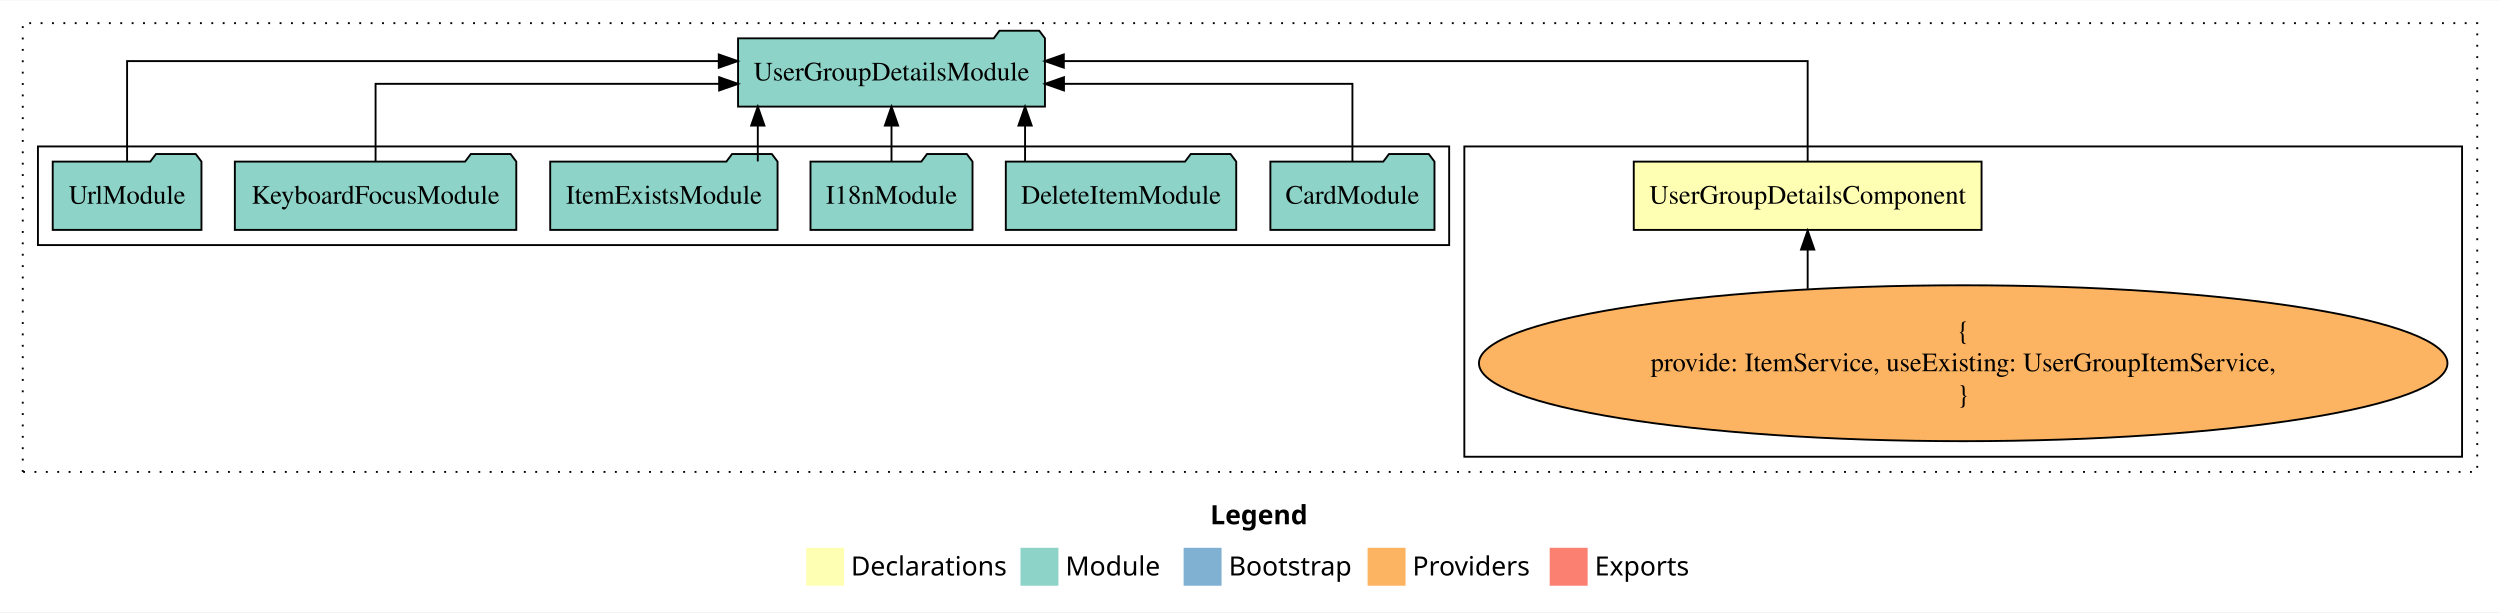
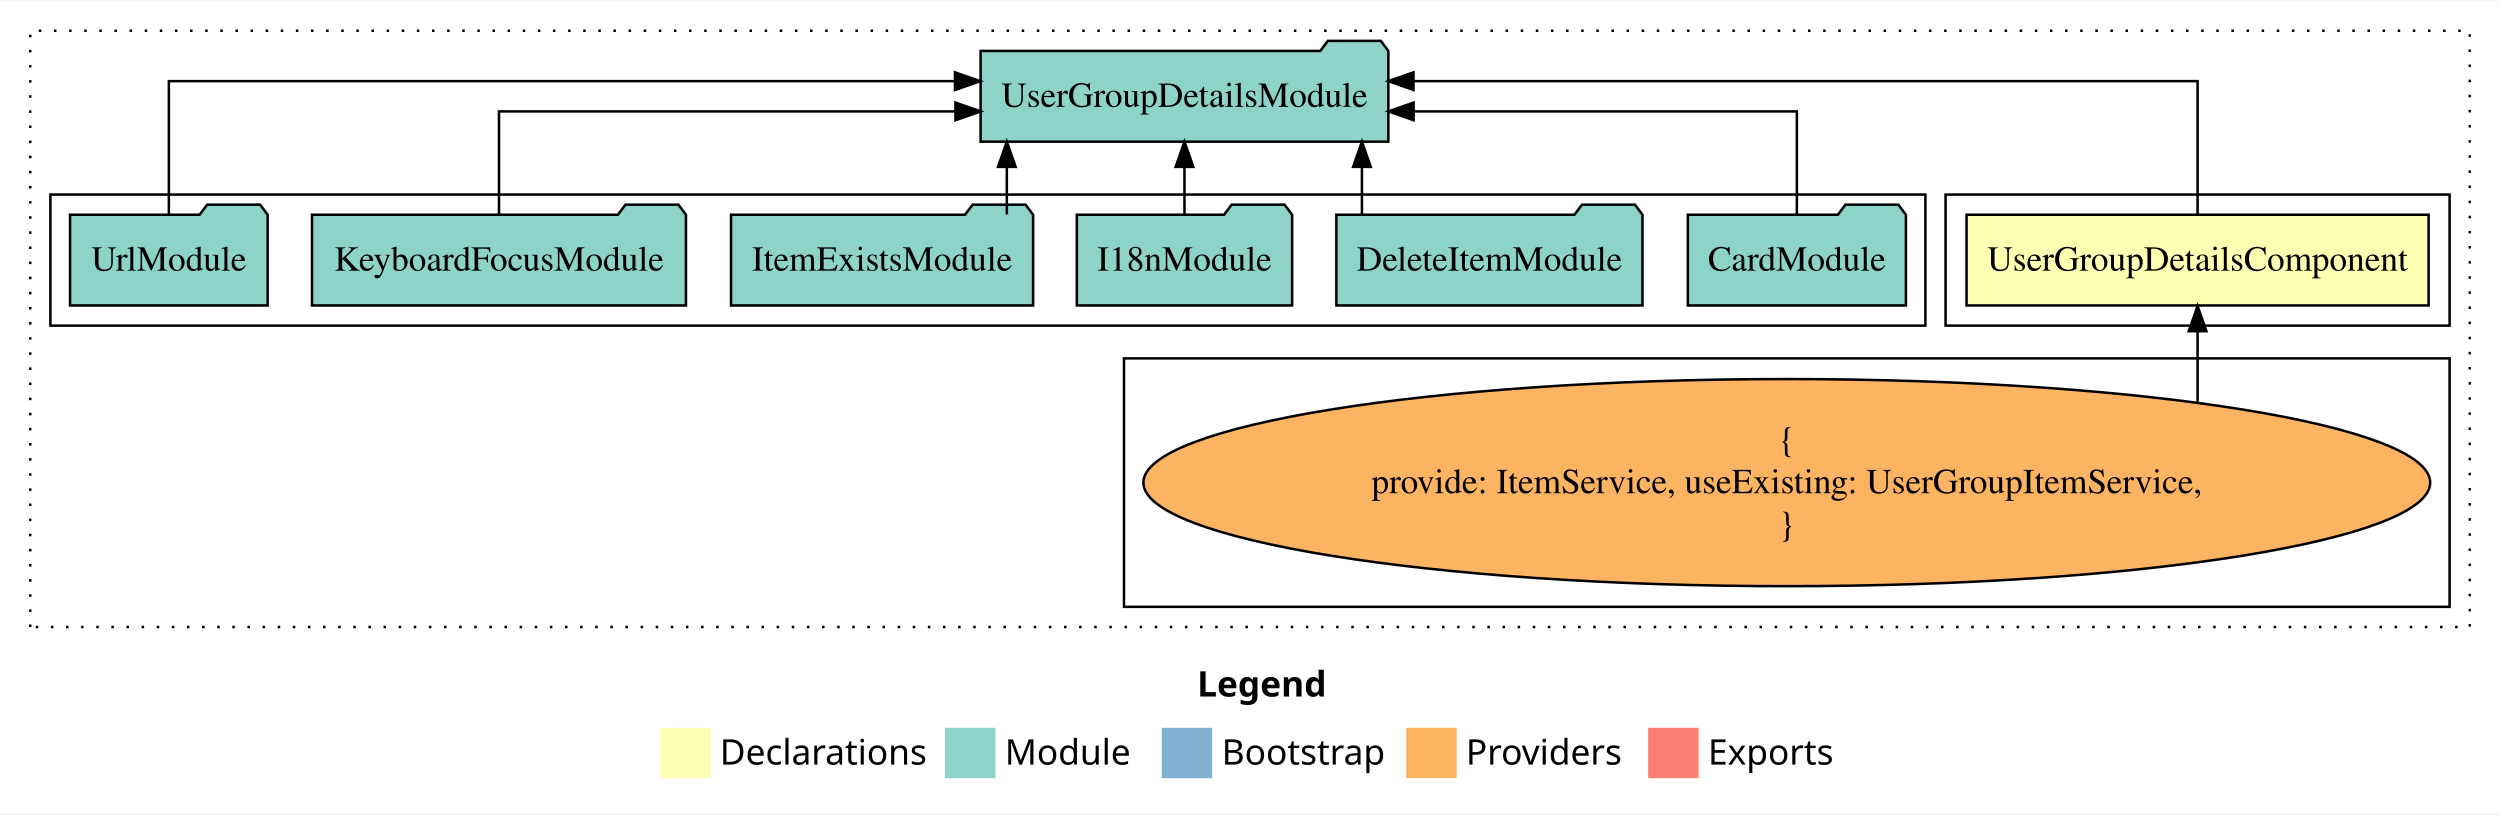
- <svg xmlns="http://www.w3.org/2000/svg" width="1318pt" height="323pt" viewBox="0.00 0.00 1318.00 322.59">
-   <g id="graph0" class="graph" transform="scale(1 1) rotate(0) translate(4 318.59)">
-     <polygon fill="white" stroke="transparent" points="-4,4 -4,-318.59 1314,-318.59 1314,4 -4,4" />
-     <text text-anchor="start" x="634.01" y="-42.4" font-family="sans-serif" font-weight="bold" font-size="14.00">Legend</text>
-     <polygon fill="#ffffb3" stroke="transparent" points="421,-10 421,-30 441,-30 441,-10 421,-10" />
-     <text text-anchor="start" x="444.63" y="-15.4" font-family="sans-serif" font-size="14.00">  Declarations</text>
-     <polygon fill="#8dd3c7" stroke="transparent" points="534,-10 534,-30 554,-30 554,-10 534,-10" />
-     <text text-anchor="start" x="557.73" y="-15.4" font-family="sans-serif" font-size="14.00">  Module</text>
-     <polygon fill="#80b1d3" stroke="transparent" points="620,-10 620,-30 640,-30 640,-10 620,-10" />
-     <text text-anchor="start" x="643.78" y="-15.4" font-family="sans-serif" font-size="14.00">  Bootstrap</text>
-     <polygon fill="#fdb462" stroke="transparent" points="717,-10 717,-30 737,-30 737,-10 717,-10" />
-     <text text-anchor="start" x="740.67" y="-15.4" font-family="sans-serif" font-size="14.00">  Providers</text>
-     <polygon fill="#fb8072" stroke="transparent" points="813,-10 813,-30 833,-30 833,-10 813,-10" />
-     <text text-anchor="start" x="836.73" y="-15.4" font-family="sans-serif" font-size="14.00">  Exports</text>
+ <svg xmlns="http://www.w3.org/2000/svg" width="992pt" height="323pt" viewBox="0.00 0.00 992.00 322.59">
+   <g id="graph0" class="graph" transform="scale(1 1) rotate(0) translate(4 318.5901)">
+     <polygon fill="#ffffff" stroke="transparent" points="-4,4 -4,-318.59 988,-318.59 988,4 -4,4" />
+     <text text-anchor="start" x="471.009" y="-42.4" font-family="sans-serif" font-weight="bold" font-size="14.00" fill="#000000">Legend</text>
+     <polygon fill="#ffffb3" stroke="transparent" points="258,-10 258,-30 278,-30 278,-10 258,-10" />
+     <text text-anchor="start" x="281.629" y="-15.4" font-family="sans-serif" font-size="14.00" fill="#000000">  Declarations</text>
+     <polygon fill="#8dd3c7" stroke="transparent" points="371,-10 371,-30 391,-30 391,-10 371,-10" />
+     <text text-anchor="start" x="394.725" y="-15.4" font-family="sans-serif" font-size="14.00" fill="#000000">  Module</text>
+     <polygon fill="#80b1d3" stroke="transparent" points="457,-10 457,-30 477,-30 477,-10 457,-10" />
+     <text text-anchor="start" x="480.781" y="-15.4" font-family="sans-serif" font-size="14.00" fill="#000000">  Bootstrap</text>
+     <polygon fill="#fdb462" stroke="transparent" points="554,-10 554,-30 574,-30 574,-10 554,-10" />
+     <text text-anchor="start" x="577.673" y="-15.4" font-family="sans-serif" font-size="14.00" fill="#000000">  Providers</text>
+     <polygon fill="#fb8072" stroke="transparent" points="650,-10 650,-30 670,-30 670,-10 650,-10" />
+     <text text-anchor="start" x="673.726" y="-15.4" font-family="sans-serif" font-size="14.00" fill="#000000">  Exports</text>
    <g id="clust1" class="cluster">
-       <polygon fill="none" stroke="black" stroke-dasharray="1,5" points="8,-70 8,-306.59 1302,-306.59 1302,-70 8,-70" />
+       <polygon fill="none" stroke="#000000" stroke-dasharray="1,5" points="8,-70 8,-306.59 976,-306.59 976,-70 8,-70" />
+     </g>
+     <g id="clust2" class="cluster">
+       <polygon fill="none" stroke="#000000" points="768,-189.59 768,-241.59 968,-241.59 968,-189.59 768,-189.59" />
    </g>
    <g id="clust3" class="cluster">
-       <polygon fill="none" stroke="black" points="768,-78 768,-241.59 1294,-241.59 1294,-78 768,-78" />
+       <polygon fill="none" stroke="#000000" points="442,-78 442,-176.59 968,-176.59 968,-78 442,-78" />
    </g>
    <g id="clust4" class="cluster">
-       <polygon fill="none" stroke="black" points="16,-189.59 16,-241.59 760,-241.59 760,-189.59 16,-189.59" />
+       <polygon fill="none" stroke="#000000" points="16,-189.59 16,-241.59 760,-241.59 760,-189.59 16,-189.59" />
    </g>
    <g id="node1" class="node">
-       <polygon fill="#ffffb3" stroke="black" points="1040.68,-233.59 857.32,-233.59 857.32,-197.59 1040.68,-197.59 1040.68,-233.59" />
-       <text text-anchor="middle" x="949" y="-211.39" font-family="Times,serif" font-size="14.00">UserGroupDetailsComponent</text>
+       <polygon fill="#ffffb3" stroke="#000000" points="959.678,-233.59 776.322,-233.59 776.322,-197.59 959.678,-197.59 959.678,-233.59" />
+       <text text-anchor="middle" x="868" y="-211.39" font-family="Times,serif" font-size="14.00" fill="#000000">UserGroupDetailsComponent</text>
    </g>
    <g id="node2" class="node">
-       <polygon fill="#8dd3c7" stroke="black" points="546.9,-298.59 543.9,-302.59 522.9,-302.59 519.9,-298.59 385.1,-298.59 385.1,-262.59 546.9,-262.59 546.9,-298.59" />
-       <text text-anchor="middle" x="466" y="-276.39" font-family="Times,serif" font-size="14.00">UserGroupDetailsModule</text>
+       <polygon fill="#8dd3c7" stroke="#000000" points="546.896,-298.59 543.896,-302.59 522.896,-302.59 519.896,-298.59 385.104,-298.59 385.104,-262.59 546.896,-262.59 546.896,-298.59" />
+       <text text-anchor="middle" x="466" y="-276.39" font-family="Times,serif" font-size="14.00" fill="#000000">UserGroupDetailsModule</text>
    </g>
    <g id="edge1" class="edge">
-       <path fill="none" stroke="black" d="M949,-233.87C949,-254.91 949,-286.59 949,-286.59 949,-286.59 556.84,-286.59 556.84,-286.59" />
-       <polygon fill="black" stroke="black" points="556.84,-283.09 546.84,-286.59 556.84,-290.09 556.84,-283.09" />
+       <path fill="none" stroke="#000000" d="M868,-233.874C868,-254.911 868,-286.59 868,-286.59 868,-286.59 556.867,-286.59 556.867,-286.59" />
+       <polygon fill="#000000" stroke="#000000" points="556.867,-283.09 546.867,-286.59 556.867,-290.09 556.867,-283.09" />
    </g>
    <g id="node3" class="node">
-       <ellipse fill="#fdb462" stroke="black" cx="1031" cy="-127.3" rx="255.3" ry="41.09" />
-       <text text-anchor="middle" x="1031" y="-139.9" font-family="Times,serif" font-size="14.00">{</text>
-       <text text-anchor="middle" x="1031" y="-123.1" font-family="Times,serif" font-size="14.00">    provide: ItemService, useExisting: UserGroupItemService,</text>
-       <text text-anchor="middle" x="1031" y="-106.3" font-family="Times,serif" font-size="14.00">}</text>
+       <ellipse fill="#fdb462" stroke="#000000" cx="705" cy="-127.295" rx="255.3" ry="41.091" />
+       <text text-anchor="middle" x="705" y="-139.895" font-family="Times,serif" font-size="14.00" fill="#000000">{</text>
+       <text text-anchor="middle" x="705" y="-123.095" font-family="Times,serif" font-size="14.00" fill="#000000">    provide: ItemService, useExisting: UserGroupItemService,</text>
+       <text text-anchor="middle" x="705" y="-106.295" font-family="Times,serif" font-size="14.00" fill="#000000">}</text>
    </g>
    <g id="edge2" class="edge">
-       <path fill="none" stroke="black" d="M949,-166.54C949,-166.54 949,-187.21 949,-187.21" />
-       <polygon fill="black" stroke="black" points="945.5,-187.21 949,-197.21 952.5,-187.21 945.5,-187.21" />
+       <path fill="none" stroke="#000000" d="M868,-159.172C868,-159.172 868,-187.376 868,-187.376" />
+       <polygon fill="#000000" stroke="#000000" points="864.5,-187.376 868,-197.376 871.5,-187.376 864.5,-187.376" />
    </g>
    <g id="node4" class="node">
-       <polygon fill="#8dd3c7" stroke="black" points="752.26,-233.59 749.26,-237.59 728.26,-237.59 725.26,-233.59 665.74,-233.59 665.74,-197.59 752.26,-197.59 752.26,-233.59" />
-       <text text-anchor="middle" x="709" y="-211.39" font-family="Times,serif" font-size="14.00">CardModule</text>
+       <polygon fill="#8dd3c7" stroke="#000000" points="752.262,-233.59 749.262,-237.59 728.262,-237.59 725.262,-233.59 665.738,-233.59 665.738,-197.59 752.262,-197.59 752.262,-233.59" />
+       <text text-anchor="middle" x="709" y="-211.39" font-family="Times,serif" font-size="14.00" fill="#000000">CardModule</text>
    </g>
    <g id="edge3" class="edge">
-       <path fill="none" stroke="black" d="M709,-233.61C709,-250.96 709,-274.59 709,-274.59 709,-274.59 556.92,-274.59 556.92,-274.59" />
-       <polygon fill="black" stroke="black" points="556.92,-271.09 546.92,-274.59 556.92,-278.09 556.92,-271.09" />
+       <path fill="none" stroke="#000000" d="M709,-233.613C709,-250.963 709,-274.59 709,-274.59 709,-274.59 556.915,-274.59 556.915,-274.59" />
+       <polygon fill="#000000" stroke="#000000" points="556.915,-271.09 546.915,-274.59 556.915,-278.09 556.915,-271.09" />
    </g>
    <g id="node5" class="node">
-       <polygon fill="#8dd3c7" stroke="black" points="647.74,-233.59 644.74,-237.59 623.74,-237.59 620.74,-233.59 526.26,-233.59 526.26,-197.59 647.74,-197.59 647.74,-233.59" />
-       <text text-anchor="middle" x="587" y="-211.39" font-family="Times,serif" font-size="14.00">DeleteItemModule</text>
+       <polygon fill="#8dd3c7" stroke="#000000" points="647.738,-233.59 644.738,-237.59 623.738,-237.59 620.738,-233.59 526.262,-233.59 526.262,-197.59 647.738,-197.59 647.738,-233.59" />
+       <text text-anchor="middle" x="587" y="-211.39" font-family="Times,serif" font-size="14.00" fill="#000000">DeleteItemModule</text>
    </g>
    <g id="edge4" class="edge">
-       <path fill="none" stroke="black" d="M536.41,-233.7C536.41,-233.7 536.41,-252.58 536.41,-252.58" />
-       <polygon fill="black" stroke="black" points="532.91,-252.58 536.41,-262.58 539.91,-252.58 532.91,-252.58" />
+       <path fill="none" stroke="#000000" d="M536.414,-233.696C536.414,-233.696 536.414,-252.581 536.414,-252.581" />
+       <polygon fill="#000000" stroke="#000000" points="532.914,-252.581 536.414,-262.581 539.914,-252.581 532.914,-252.581" />
    </g>
    <g id="node6" class="node">
-       <polygon fill="#8dd3c7" stroke="black" points="508.71,-233.59 505.71,-237.59 484.71,-237.59 481.71,-233.59 423.29,-233.59 423.29,-197.59 508.71,-197.59 508.71,-233.59" />
-       <text text-anchor="middle" x="466" y="-211.39" font-family="Times,serif" font-size="14.00">I18nModule</text>
+       <polygon fill="#8dd3c7" stroke="#000000" points="508.711,-233.59 505.711,-237.59 484.711,-237.59 481.711,-233.59 423.289,-233.59 423.289,-197.59 508.711,-197.59 508.711,-233.59" />
+       <text text-anchor="middle" x="466" y="-211.39" font-family="Times,serif" font-size="14.00" fill="#000000">I18nModule</text>
    </g>
    <g id="edge5" class="edge">
-       <path fill="none" stroke="black" d="M466,-233.7C466,-233.7 466,-252.58 466,-252.58" />
-       <polygon fill="black" stroke="black" points="462.5,-252.58 466,-262.58 469.5,-252.58 462.5,-252.58" />
+       <path fill="none" stroke="#000000" d="M466,-233.696C466,-233.696 466,-252.581 466,-252.581" />
+       <polygon fill="#000000" stroke="#000000" points="462.5,-252.581 466,-262.581 469.5,-252.581 462.5,-252.581" />
    </g>
    <g id="node7" class="node">
-       <polygon fill="#8dd3c7" stroke="black" points="405.93,-233.59 402.93,-237.59 381.93,-237.59 378.93,-233.59 286.07,-233.59 286.07,-197.59 405.93,-197.59 405.93,-233.59" />
-       <text text-anchor="middle" x="346" y="-211.39" font-family="Times,serif" font-size="14.00">ItemExistsModule</text>
+       <polygon fill="#8dd3c7" stroke="#000000" points="405.93,-233.59 402.93,-237.59 381.93,-237.59 378.93,-233.59 286.07,-233.59 286.07,-197.59 405.93,-197.59 405.93,-233.59" />
+       <text text-anchor="middle" x="346" y="-211.39" font-family="Times,serif" font-size="14.00" fill="#000000">ItemExistsModule</text>
    </g>
    <g id="edge6" class="edge">
-       <path fill="none" stroke="black" d="M395.51,-233.7C395.51,-233.7 395.51,-252.58 395.51,-252.58" />
-       <polygon fill="black" stroke="black" points="392.01,-252.58 395.51,-262.58 399.01,-252.58 392.01,-252.58" />
+       <path fill="none" stroke="#000000" d="M395.508,-233.696C395.508,-233.696 395.508,-252.581 395.508,-252.581" />
+       <polygon fill="#000000" stroke="#000000" points="392.009,-252.581 395.508,-262.581 399.009,-252.581 392.009,-252.581" />
    </g>
    <g id="node8" class="node">
-       <polygon fill="#8dd3c7" stroke="black" points="268.19,-233.59 265.19,-237.59 244.19,-237.59 241.19,-233.59 119.81,-233.59 119.81,-197.59 268.19,-197.59 268.19,-233.59" />
-       <text text-anchor="middle" x="194" y="-211.39" font-family="Times,serif" font-size="14.00">KeyboardFocusModule</text>
+       <polygon fill="#8dd3c7" stroke="#000000" points="268.188,-233.59 265.188,-237.59 244.188,-237.59 241.188,-233.59 119.812,-233.59 119.812,-197.59 268.188,-197.59 268.188,-233.59" />
+       <text text-anchor="middle" x="194" y="-211.39" font-family="Times,serif" font-size="14.00" fill="#000000">KeyboardFocusModule</text>
    </g>
    <g id="edge7" class="edge">
-       <path fill="none" stroke="black" d="M194,-233.61C194,-250.96 194,-274.59 194,-274.59 194,-274.59 375.13,-274.59 375.13,-274.59" />
-       <polygon fill="black" stroke="black" points="375.13,-278.09 385.13,-274.59 375.13,-271.09 375.13,-278.09" />
+       <path fill="none" stroke="#000000" d="M194,-233.613C194,-250.963 194,-274.59 194,-274.59 194,-274.59 375.127,-274.59 375.127,-274.59" />
+       <polygon fill="#000000" stroke="#000000" points="375.127,-278.09 385.127,-274.59 375.127,-271.09 375.127,-278.09" />
    </g>
    <g id="node9" class="node">
-       <polygon fill="#8dd3c7" stroke="black" points="102.21,-233.59 99.21,-237.59 78.21,-237.59 75.21,-233.59 23.79,-233.59 23.79,-197.59 102.21,-197.59 102.21,-233.59" />
-       <text text-anchor="middle" x="63" y="-211.39" font-family="Times,serif" font-size="14.00">UrlModule</text>
+       <polygon fill="#8dd3c7" stroke="#000000" points="102.208,-233.59 99.208,-237.59 78.208,-237.59 75.208,-233.59 23.792,-233.59 23.792,-197.59 102.208,-197.59 102.208,-233.59" />
+       <text text-anchor="middle" x="63" y="-211.39" font-family="Times,serif" font-size="14.00" fill="#000000">UrlModule</text>
    </g>
    <g id="edge8" class="edge">
-       <path fill="none" stroke="black" d="M63,-233.87C63,-254.91 63,-286.59 63,-286.59 63,-286.59 374.93,-286.59 374.93,-286.59" />
-       <polygon fill="black" stroke="black" points="374.93,-290.09 384.93,-286.59 374.93,-283.09 374.93,-290.09" />
+       <path fill="none" stroke="#000000" d="M63,-233.874C63,-254.911 63,-286.59 63,-286.59 63,-286.59 374.932,-286.59 374.932,-286.59" />
+       <polygon fill="#000000" stroke="#000000" points="374.932,-290.09 384.932,-286.59 374.932,-283.09 374.932,-290.09" />
    </g>
  </g>
</svg>
